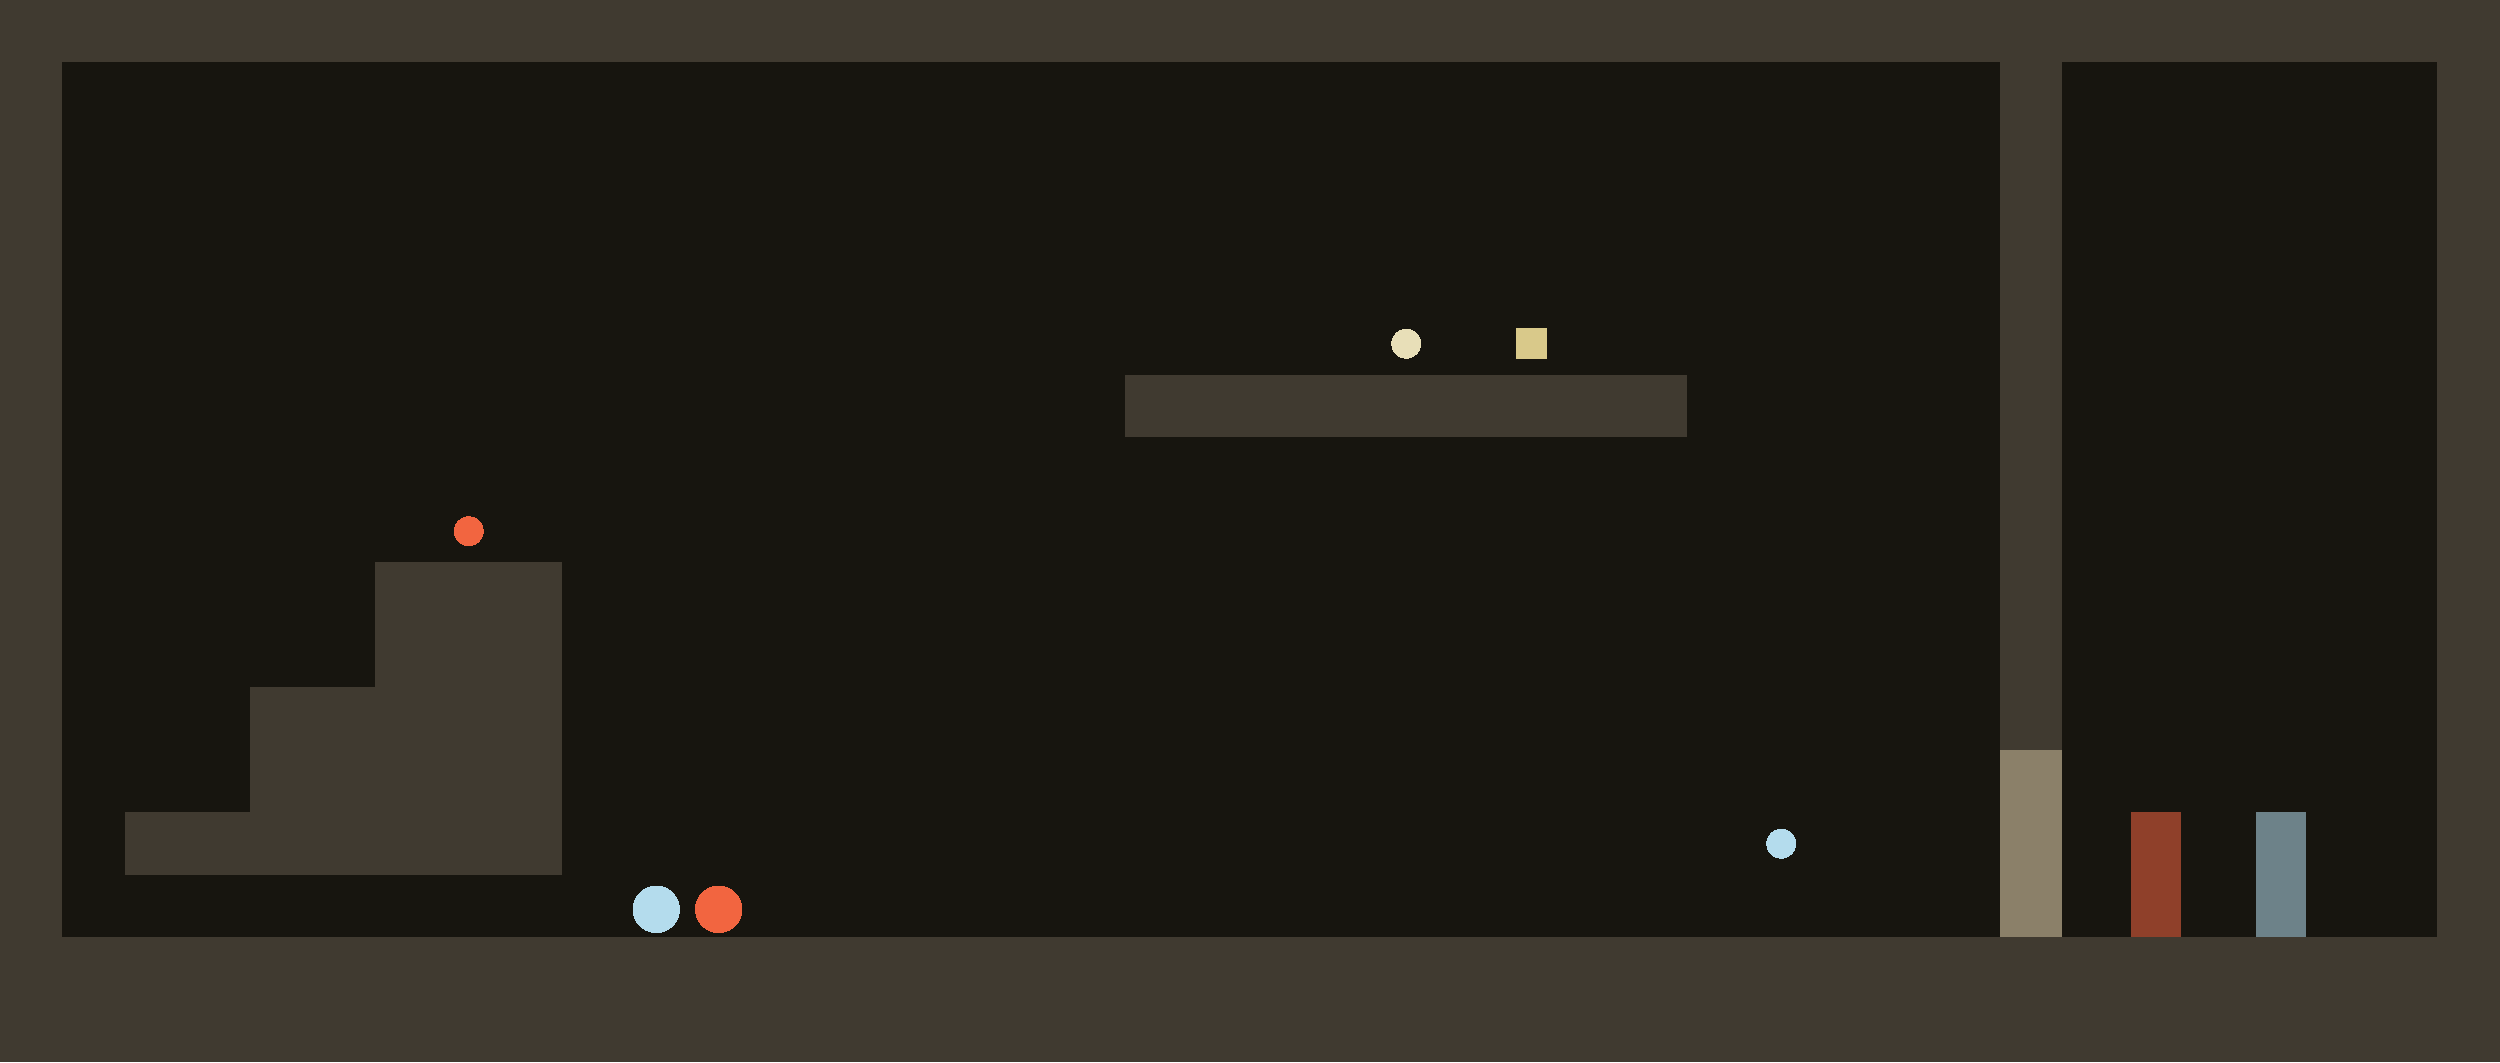
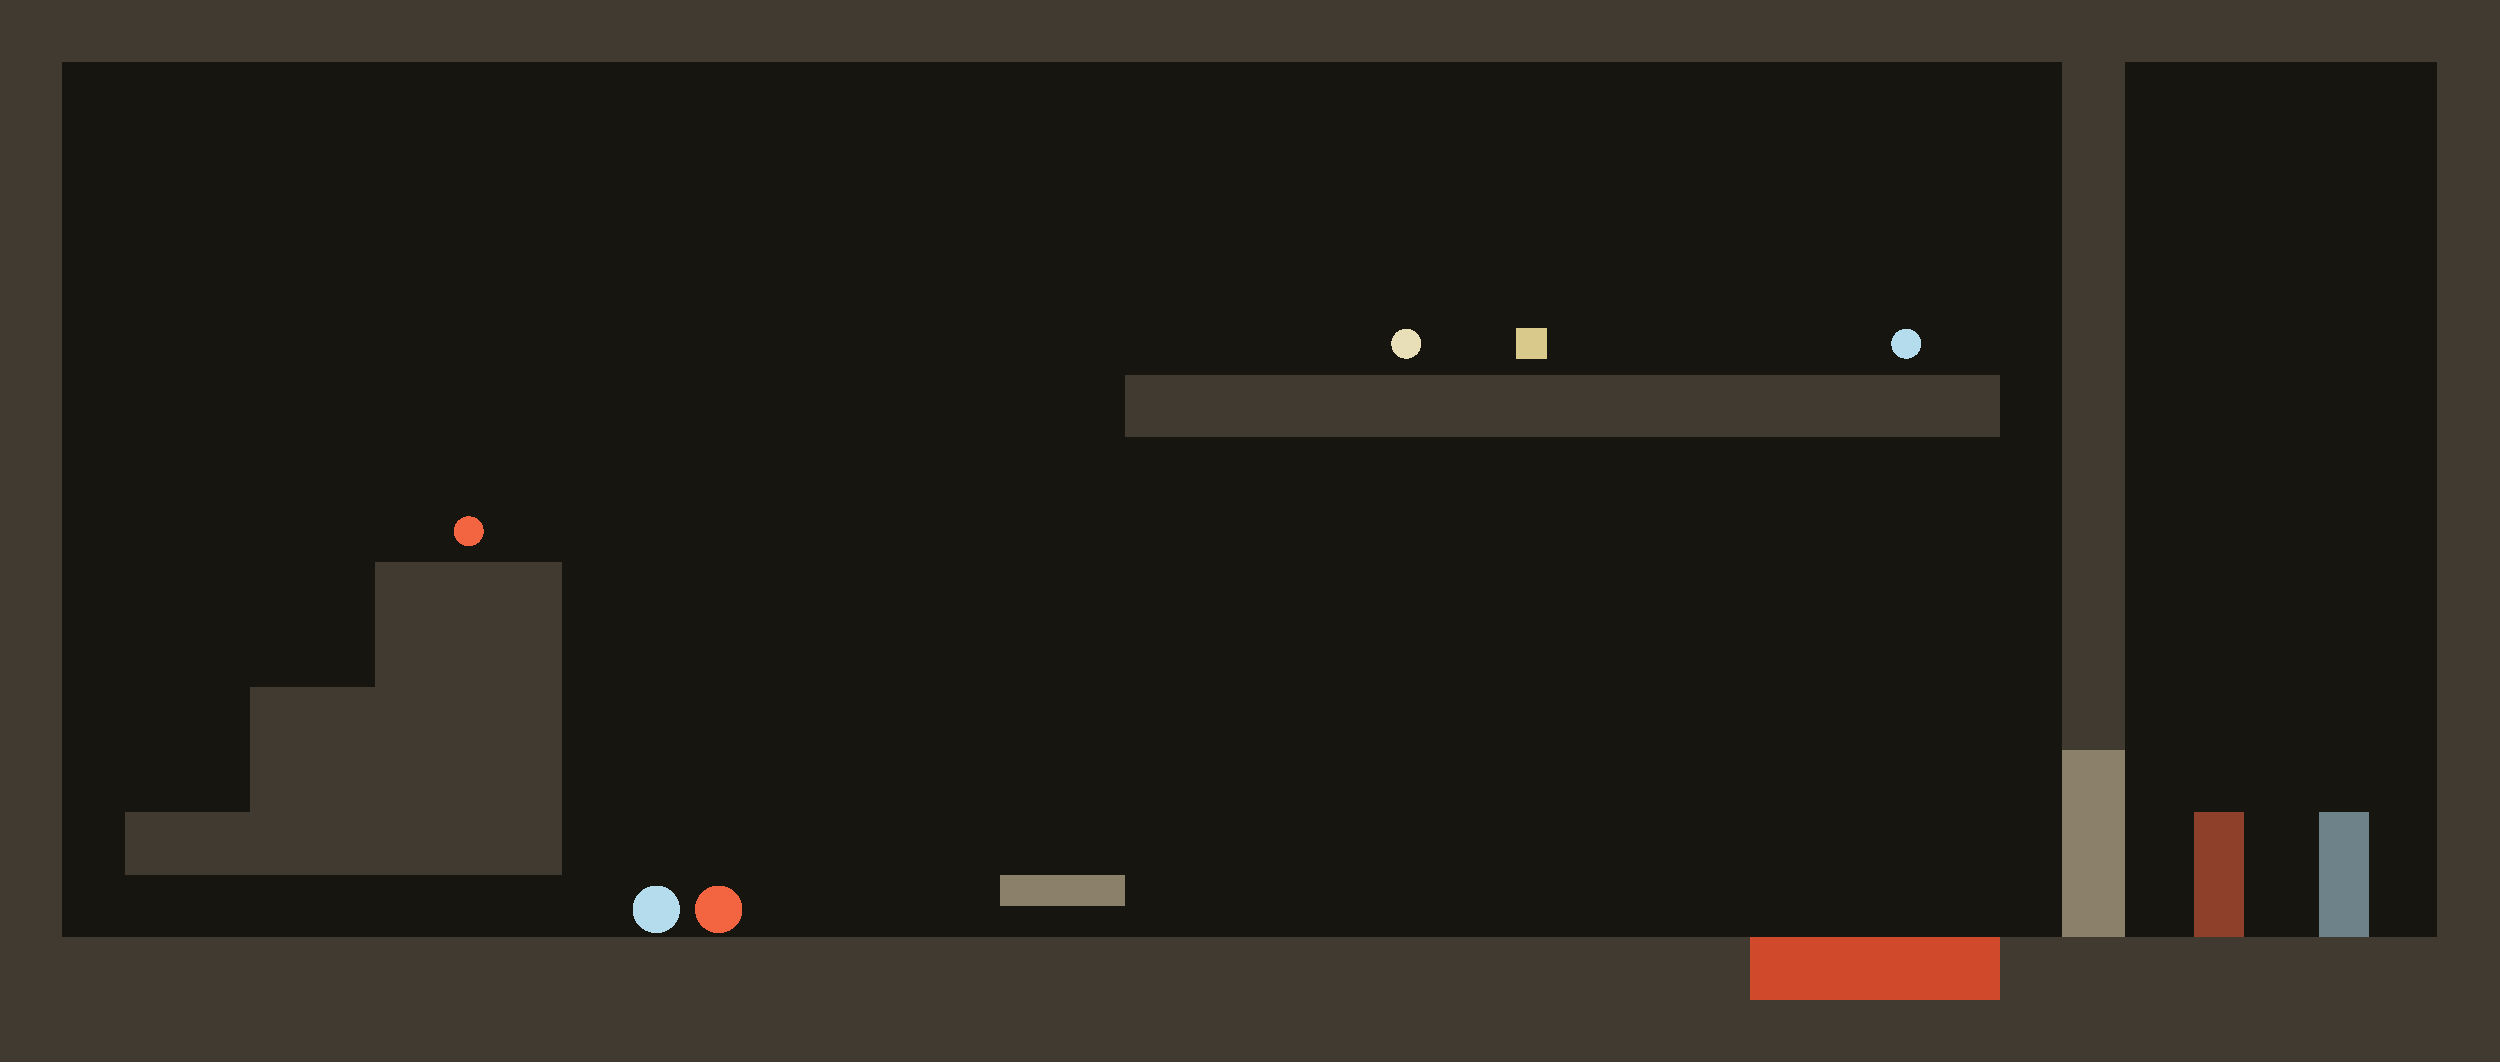
<svg xmlns="http://www.w3.org/2000/svg" viewBox="0 5 40 17" shape-rendering="crispEdges">
  <rect x="0" y="5" width="40" height="17" fill="#17150f" />
  <rect x="0" y="0" width="40" height="1" fill="#403a30" />
  <rect x="0" y="1" width="40" height="1" fill="#403a30" />
  <rect x="0" y="2" width="40" height="1" fill="#403a30" />
  <rect x="0" y="3" width="40" height="1" fill="#403a30" />
  <rect x="0" y="4" width="40" height="1" fill="#403a30" />
  <rect x="0" y="5" width="40" height="1" fill="#403a30" />
  <rect x="0" y="6" width="1" height="1" fill="#403a30" />
-   <rect x="32" y="6" width="1" height="1" fill="#403a30" />
+   <rect x="33" y="6" width="1" height="1" fill="#403a30" />
  <rect x="39" y="6" width="1" height="1" fill="#403a30" />
  <rect x="0" y="7" width="1" height="1" fill="#403a30" />
-   <rect x="32" y="7" width="1" height="1" fill="#403a30" />
+   <rect x="33" y="7" width="1" height="1" fill="#403a30" />
  <rect x="39" y="7" width="1" height="1" fill="#403a30" />
  <rect x="0" y="8" width="1" height="1" fill="#403a30" />
-   <rect x="32" y="8" width="1" height="1" fill="#403a30" />
+   <rect x="33" y="8" width="1" height="1" fill="#403a30" />
  <rect x="39" y="8" width="1" height="1" fill="#403a30" />
  <rect x="0" y="9" width="1" height="1" fill="#403a30" />
-   <rect x="32" y="9" width="1" height="1" fill="#403a30" />
+   <rect x="33" y="9" width="1" height="1" fill="#403a30" />
  <rect x="39" y="9" width="1" height="1" fill="#403a30" />
  <rect x="0" y="10" width="1" height="1" fill="#403a30" />
-   <rect x="32" y="10" width="1" height="1" fill="#403a30" />
+   <rect x="33" y="10" width="1" height="1" fill="#403a30" />
  <rect x="39" y="10" width="1" height="1" fill="#403a30" />
  <rect x="0" y="11" width="1" height="1" fill="#403a30" />
-   <rect x="18" y="11" width="9" height="1" fill="#403a30" />
-   <rect x="32" y="11" width="1" height="1" fill="#403a30" />
+   <rect x="18" y="11" width="14" height="1" fill="#403a30" />
+   <rect x="33" y="11" width="1" height="1" fill="#403a30" />
  <rect x="39" y="11" width="1" height="1" fill="#403a30" />
  <rect x="0" y="12" width="1" height="1" fill="#403a30" />
-   <rect x="32" y="12" width="1" height="1" fill="#403a30" />
+   <rect x="33" y="12" width="1" height="1" fill="#403a30" />
  <rect x="39" y="12" width="1" height="1" fill="#403a30" />
  <rect x="0" y="13" width="1" height="1" fill="#403a30" />
-   <rect x="32" y="13" width="1" height="1" fill="#403a30" />
+   <rect x="33" y="13" width="1" height="1" fill="#403a30" />
  <rect x="39" y="13" width="1" height="1" fill="#403a30" />
  <rect x="0" y="14" width="1" height="1" fill="#403a30" />
  <rect x="6" y="14" width="3" height="1" fill="#403a30" />
-   <rect x="32" y="14" width="1" height="1" fill="#403a30" />
+   <rect x="33" y="14" width="1" height="1" fill="#403a30" />
  <rect x="39" y="14" width="1" height="1" fill="#403a30" />
  <rect x="0" y="15" width="1" height="1" fill="#403a30" />
  <rect x="6" y="15" width="3" height="1" fill="#403a30" />
-   <rect x="32" y="15" width="1" height="1" fill="#403a30" />
+   <rect x="33" y="15" width="1" height="1" fill="#403a30" />
  <rect x="39" y="15" width="1" height="1" fill="#403a30" />
  <rect x="0" y="16" width="1" height="1" fill="#403a30" />
  <rect x="4" y="16" width="5" height="1" fill="#403a30" />
-   <rect x="32" y="16" width="1" height="1" fill="#403a30" />
+   <rect x="33" y="16" width="1" height="1" fill="#403a30" />
  <rect x="39" y="16" width="1" height="1" fill="#403a30" />
  <rect x="0" y="17" width="1" height="1" fill="#403a30" />
  <rect x="4" y="17" width="5" height="1" fill="#403a30" />
  <rect x="39" y="17" width="1" height="1" fill="#403a30" />
  <rect x="0" y="18" width="1" height="1" fill="#403a30" />
  <rect x="2" y="18" width="7" height="1" fill="#403a30" />
  <rect x="39" y="18" width="1" height="1" fill="#403a30" />
  <rect x="0" y="19" width="1" height="1" fill="#403a30" />
  <rect x="39" y="19" width="1" height="1" fill="#403a30" />
-   <rect x="0" y="20" width="40" height="1" fill="#403a30" />
+   <rect x="0" y="20" width="28" height="1" fill="#403a30" />
+   <rect x="28" y="20" width="4" height="1" fill="#d0492b" />
+   <rect x="32" y="20" width="8" height="1" fill="#403a30" />
  <rect x="0" y="21" width="40" height="1" fill="#403a30" />
  <circle cx="7.5" cy="13.5" r="0.24" fill="#f26540" />
  <circle cx="22.5" cy="10.5" r="0.24" fill="#e8dfb8" />
-   <circle cx="28.5" cy="18.5" r="0.24" fill="#b4dced" />
+   <circle cx="30.5" cy="10.5" r="0.24" fill="#b4dced" />
  <rect x="24.25" y="10.25" width="0.5" height="0.5" fill="#d9c98a" />
-   <rect x="32" y="17" width="1" height="3" fill="#8b8069" />
-   <rect x="34.1" y="18" width="0.8" height="2" fill="#f26540" opacity="0.55" />
-   <rect x="36.1" y="18" width="0.8" height="2" fill="#b4dced" opacity="0.55" />
+   <rect x="33" y="17" width="1" height="3" fill="#8b8069" />
+   <rect x="16" y="19" width="2" height="0.5" fill="#8b8069" />
+   <rect x="35.1" y="18" width="0.8" height="2" fill="#f26540" opacity="0.55" />
+   <rect x="37.1" y="18" width="0.8" height="2" fill="#b4dced" opacity="0.55" />
  <circle cx="10.5" cy="19.55" r="0.38" fill="#b4dced" />
  <circle cx="11.5" cy="19.55" r="0.38" fill="#f26540" />
</svg>
